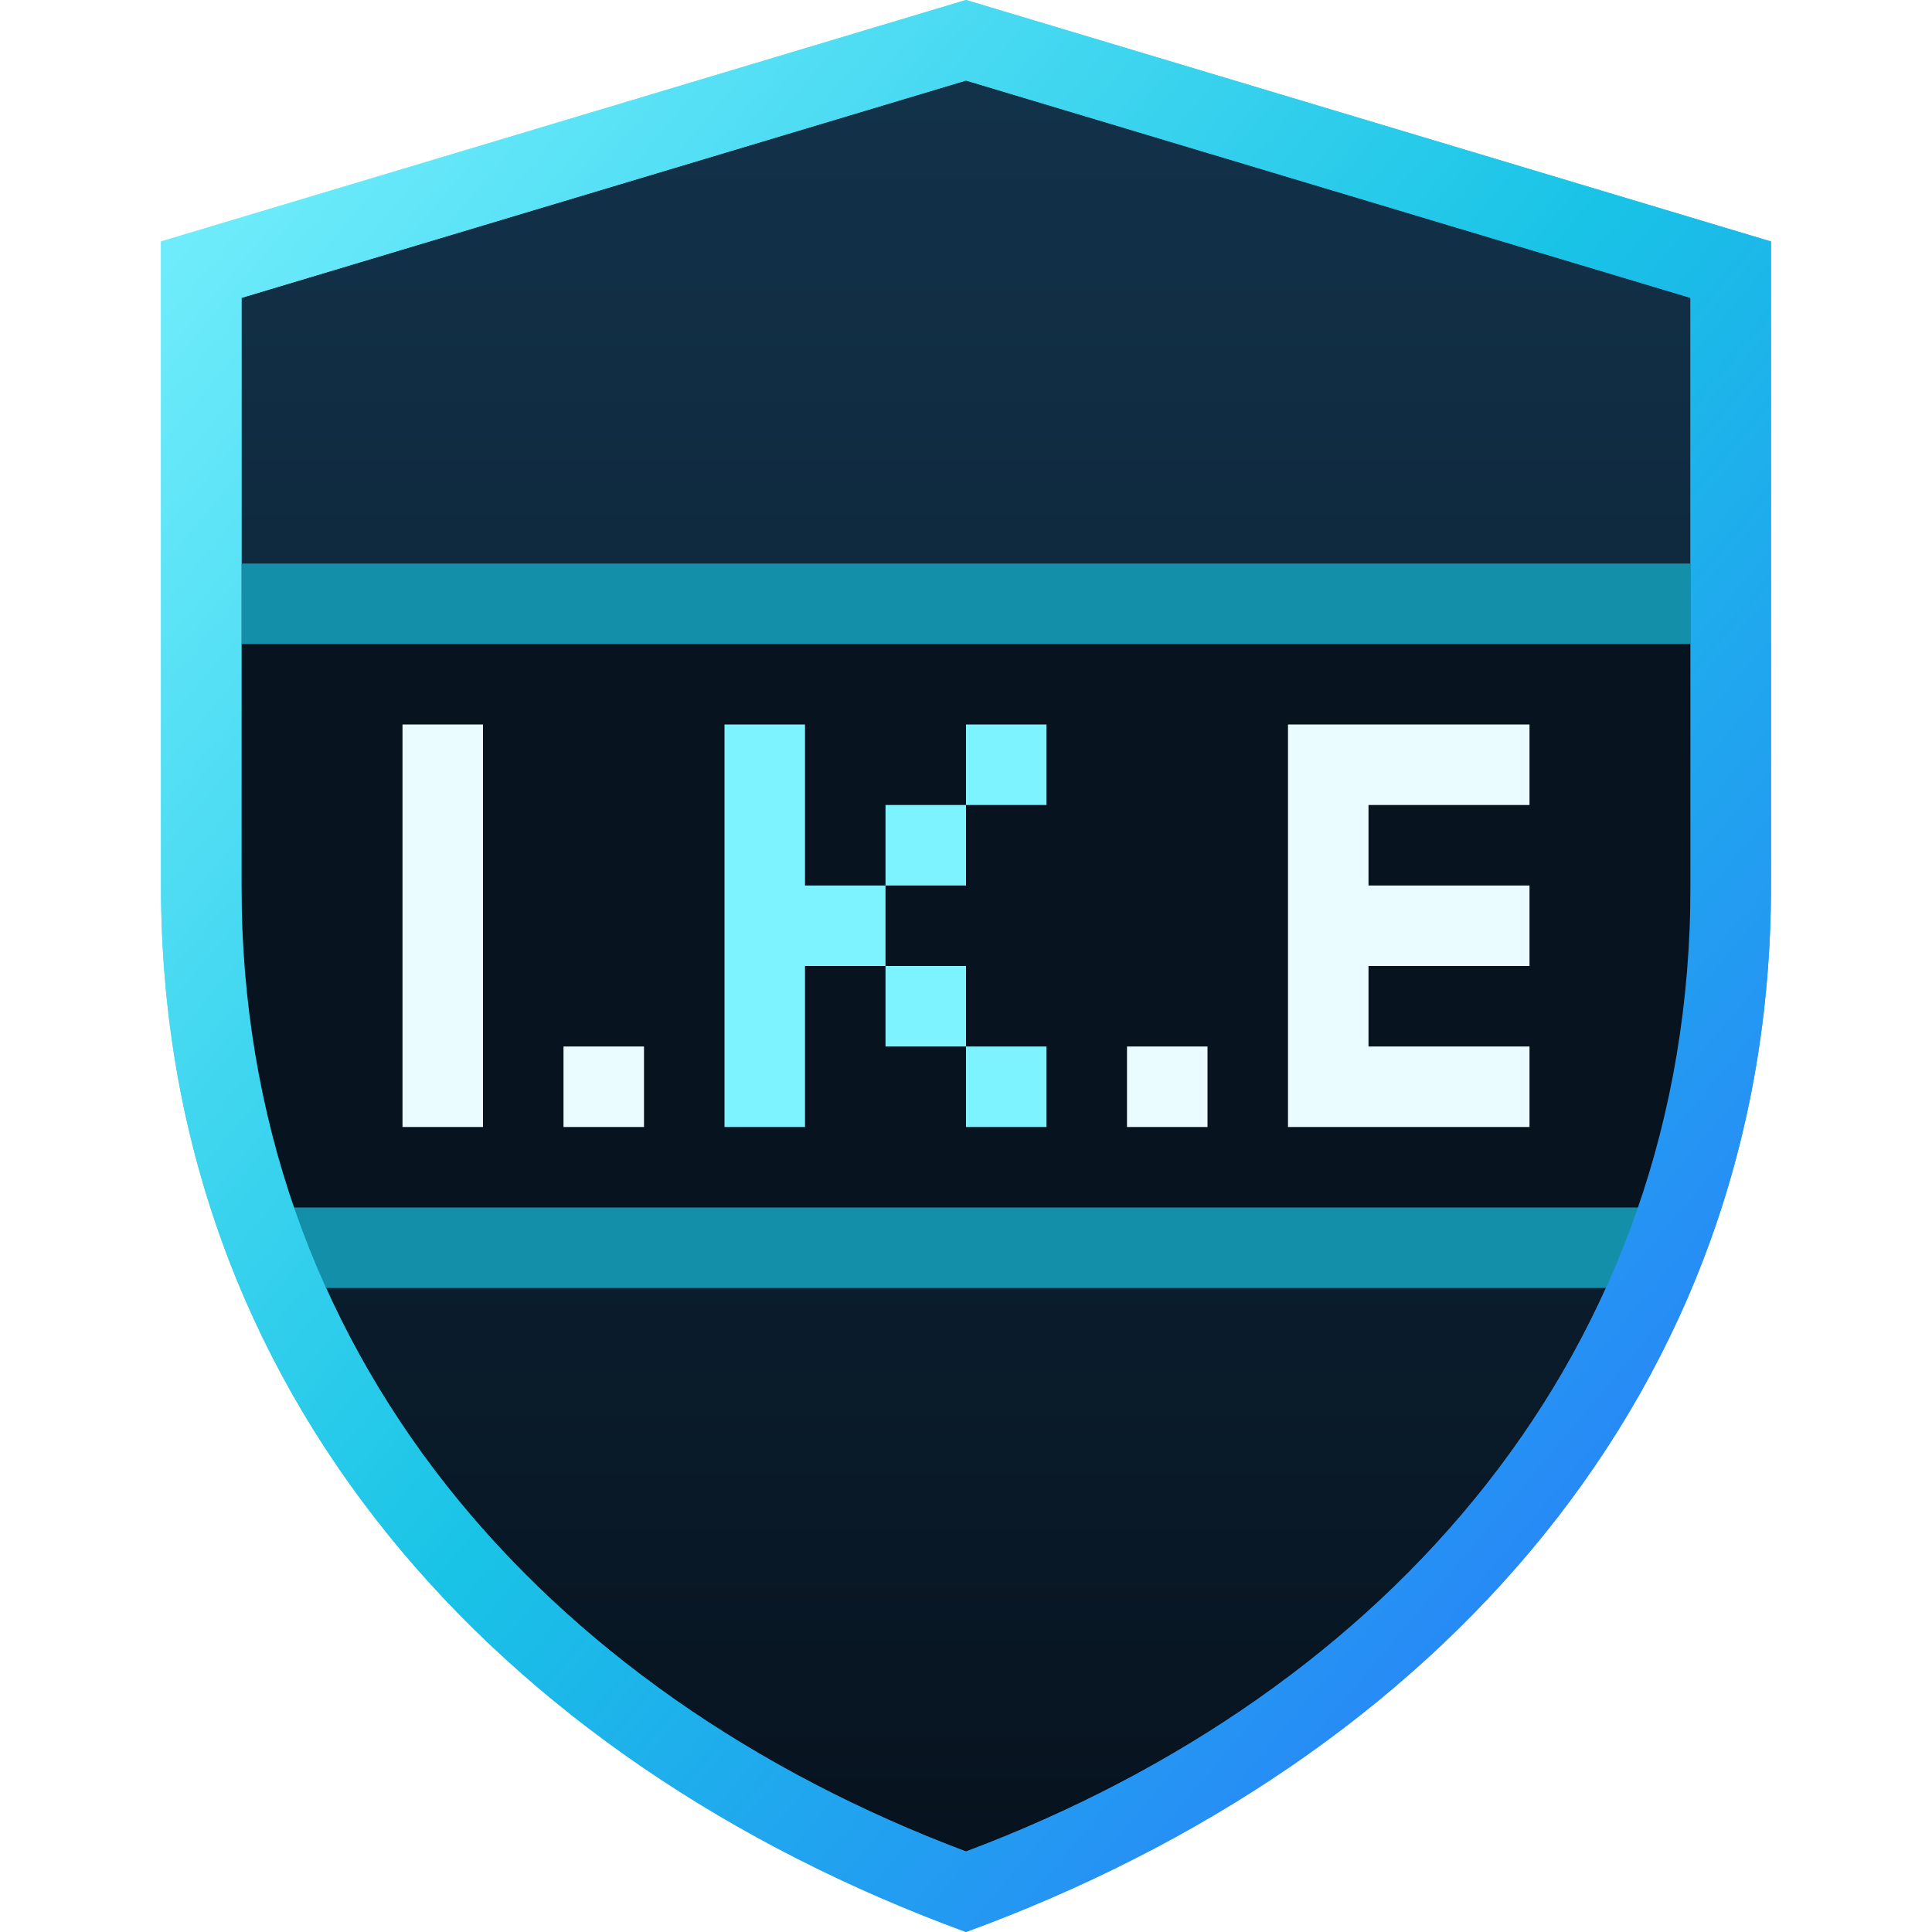
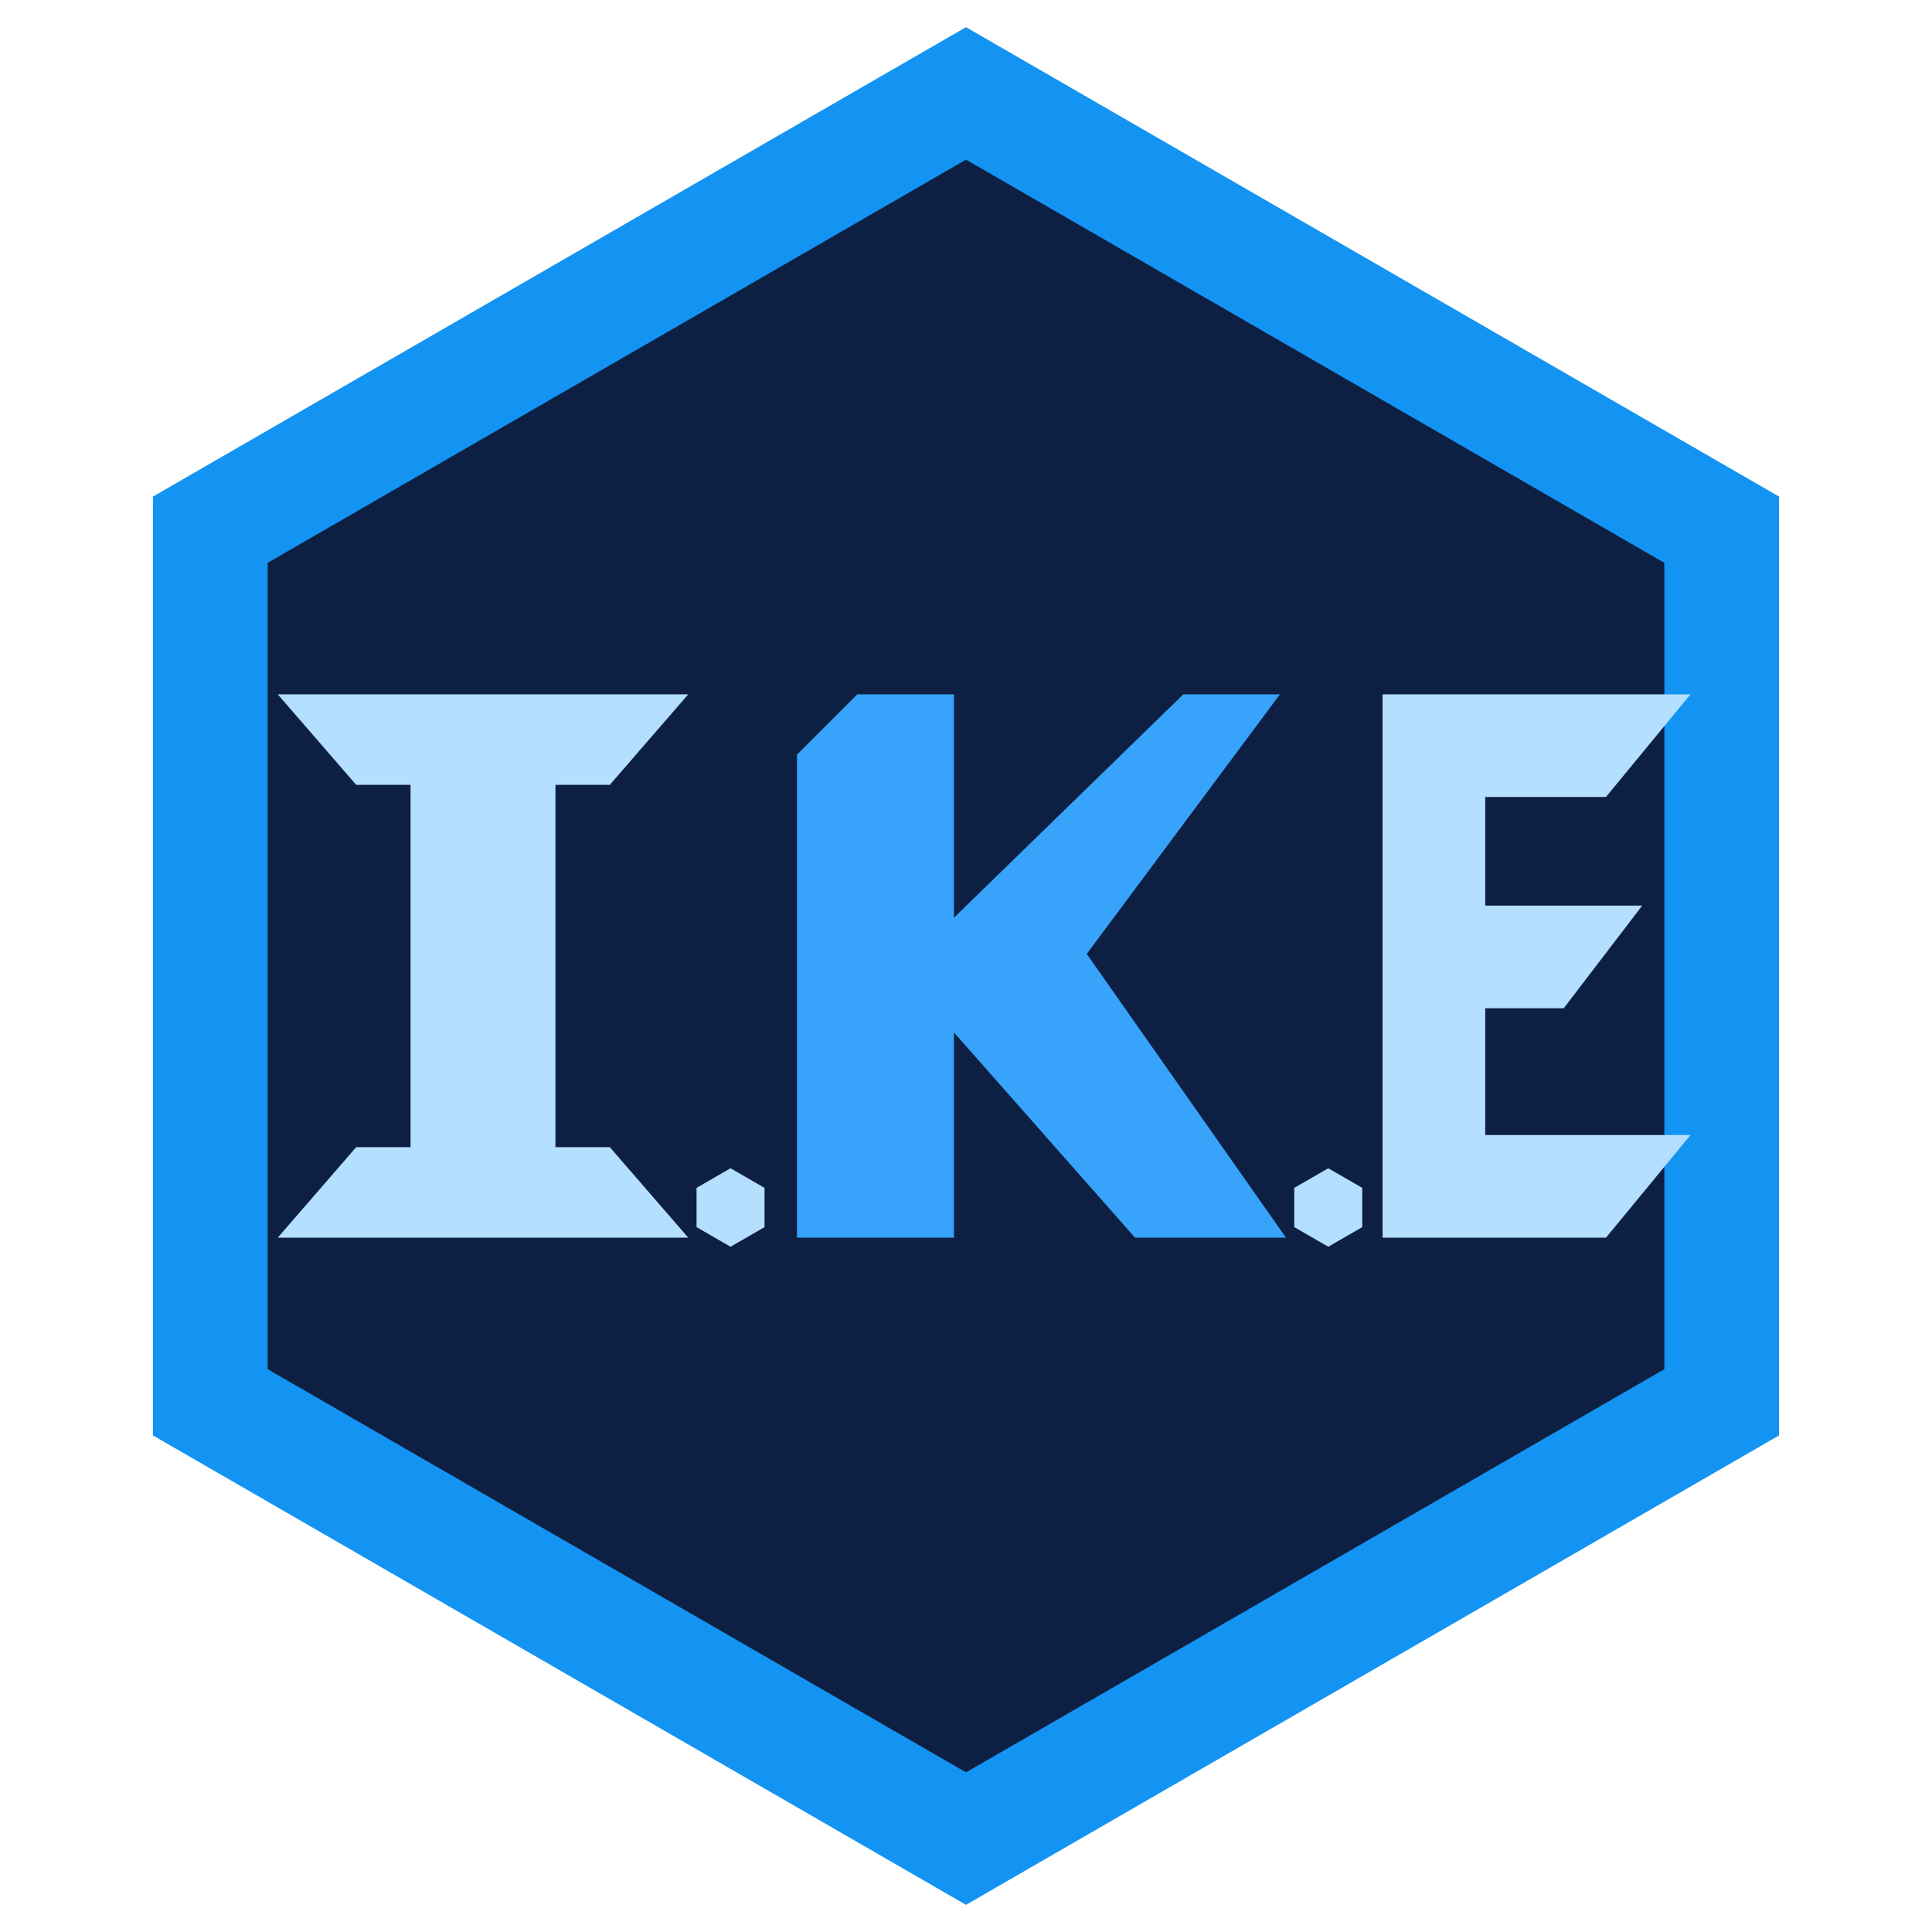
- <svg xmlns="http://www.w3.org/2000/svg" viewBox="0 0 24 24" width="24" height="24">
-   <defs>
-     <linearGradient id="body" x1="0" y1="0" x2="0" y2="1">
-       <stop offset="0" stop-color="#12324a" />
-       <stop offset="1" stop-color="#07131f" />
-     </linearGradient>
-     <linearGradient id="edge" x1="0" y1="0" x2="1" y2="1">
-       <stop offset="0" stop-color="#7df3ff" />
-       <stop offset="0.5" stop-color="#19c3e6" />
-       <stop offset="1" stop-color="#2f6bff" />
-     </linearGradient>
-   </defs>
-   <path d="M12 0 L22 3 V11 C22 17.292 17.82 21.868 12 24 C6.18 21.868 2 17.292 2 11 V3 Z" fill="url(#edge)" />
-   <path d="M12 1 L21 3.7 V11 C21 16.808 17.238 21.032 12 23 C6.762 21.032 3 16.808 3 11 V3.7 Z" fill="url(#body)" />
-   <rect x="3" y="7" width="18" height="9" fill="#07131f" />
-   <path d="M3 7h18v1h-18Z M3 15h18v1h-18Z" fill="#19c3e6" opacity="0.7" />
-   <path d="M12 0 L22 3 V11 C22 17.292 17.82 21.868 12 24 C6.18 21.868 2 17.292 2 11 V3 Z M12 1 L21 3.7 V11 C21 16.808 17.238 21.032 12 23 C6.762 21.032 3 16.808 3 11 V3.7 Z" fill="url(#edge)" fill-rule="evenodd" />
-   <path id="lettering" fill="#eafcff" d="M5 9h1v5h-1Z M16 9h3v1h-3Z M16 10h1v1h-1Z M16 11h3v1h-3Z M16 12h1v1h-1Z M7 13h1v1h-1Z M14 13h1v1h-1Z M16 13h3v1h-3Z" />
-   <path id="lettering-k" fill="#7df3ff" d="M9 9h1v2h-1Z M12 9h1v1h-1Z M11 10h1v1h-1Z M9 11h2v1h-2Z M9 12h1v2h-1Z M11 12h1v1h-1Z M12 13h1v1h-1Z" />
+ <svg xmlns="http://www.w3.org/2000/svg" width="24" height="24" viewBox="0 0 32 32">
+   <polygon points="16,0.45 29.467,8.225 29.467,23.775 16,31.55 2.533,23.775 2.533,8.225" fill="#1494F2" />
+   <polygon points="16,2.644 27.567,9.322 27.567,22.678 16,29.356 4.433,22.678 4.433,9.322" fill="#0D2043" />
+   <path d="M4.6 11.5H11.4L10.1 13H9.2L9.2 19H10.1L11.4 20.5H4.6L5.9 19H6.8V13H5.9Z" fill="#B4DFFF" />
+   <path d="M13.2 12.5L14.2 11.5H15.8V15.2L19.6 11.5H21.2L18 15.8L21.3 20.5H18.8L15.8 17.1V20.5H13.2Z" fill="#37A3FA" />
+   <path d="M22.9 11.5H28L26.6 13.2H24.6V15H27.2L25.9 16.7H24.6V18.8H28L26.6 20.5H22.9Z" fill="#B4DFFF" />
+   <polygon points="12.1,19.35 12.663,19.675 12.663,20.325 12.1,20.65 11.537,20.325 11.537,19.675" fill="#B4DFFF" />
+   <polygon points="22,19.35 22.563,19.675 22.563,20.325 22,20.65 21.437,20.325 21.437,19.675" fill="#B4DFFF" />
</svg>
